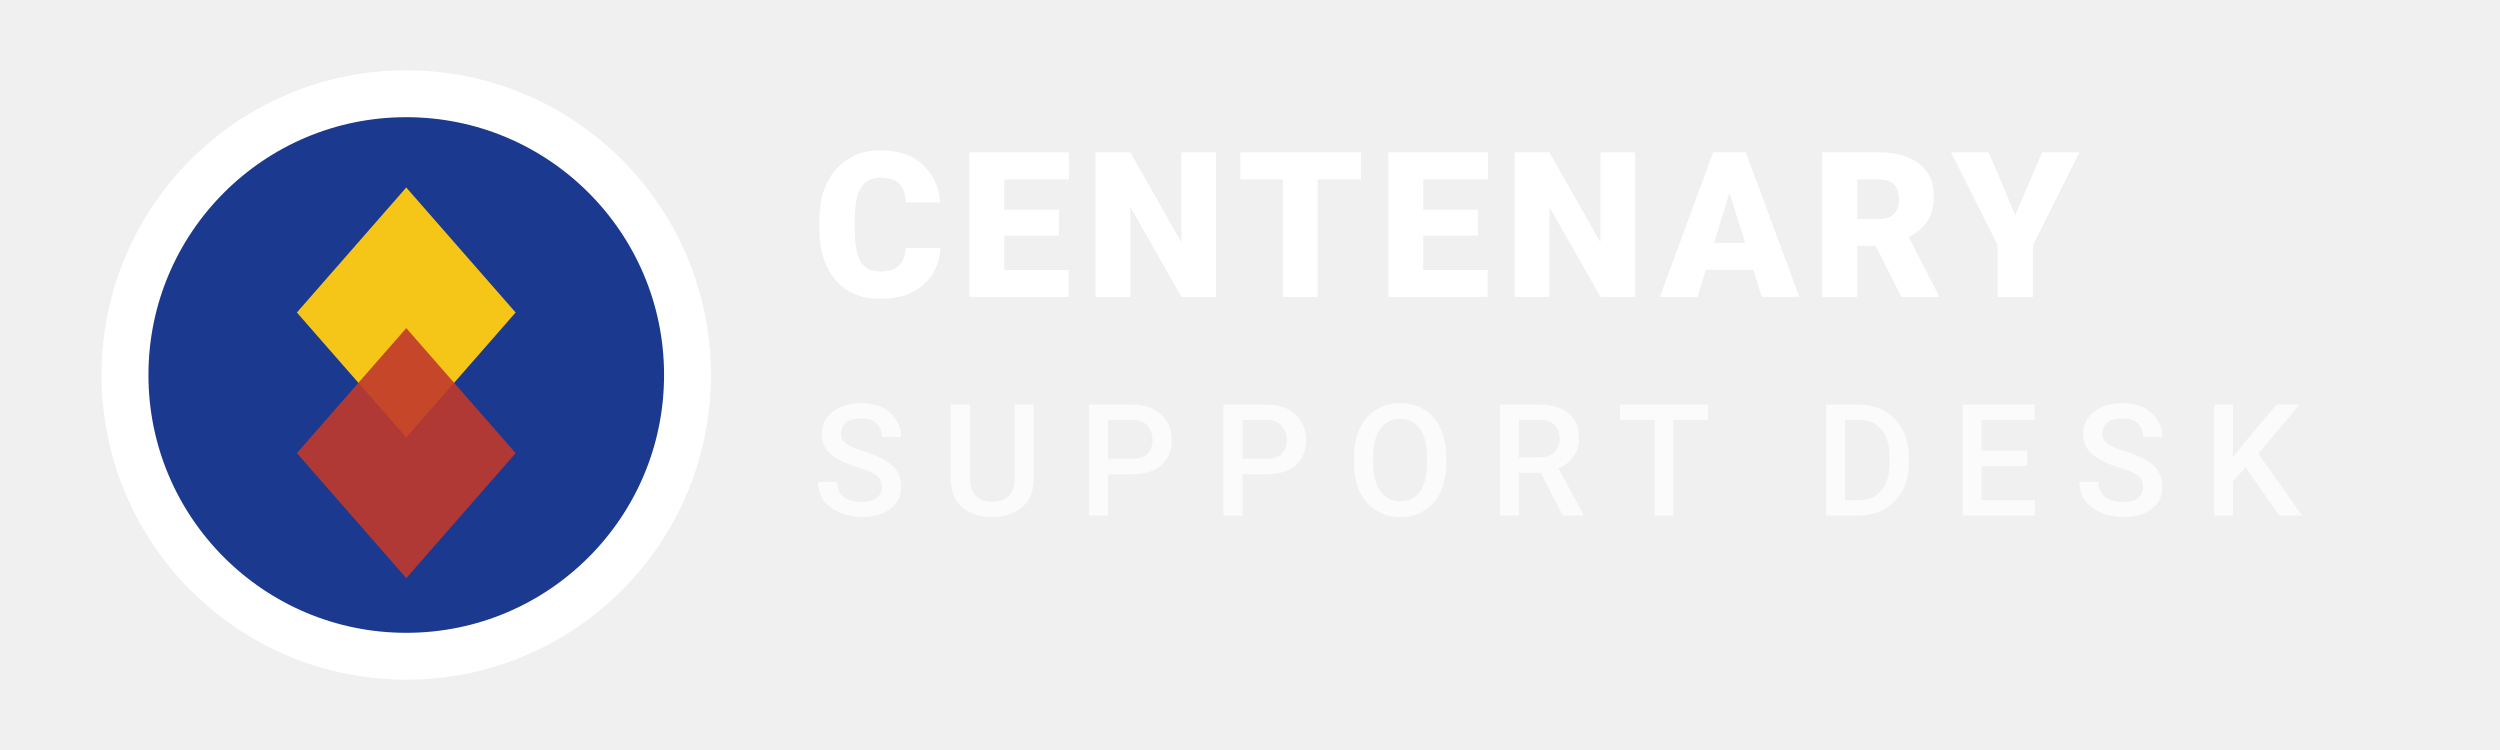
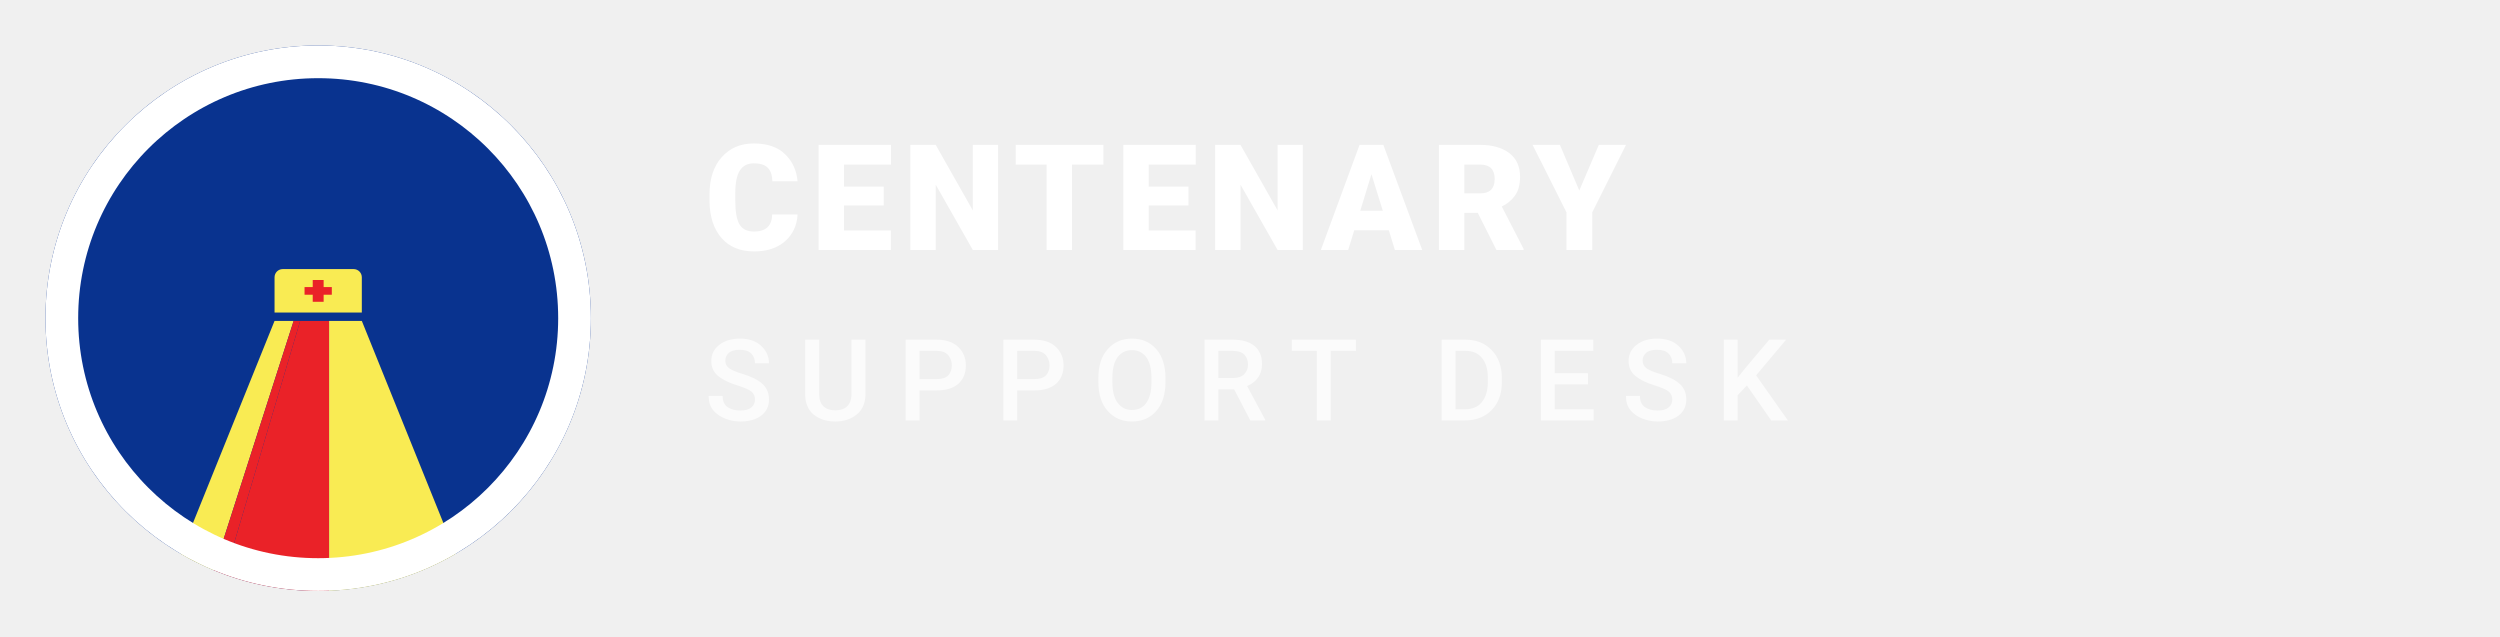
- <svg xmlns="http://www.w3.org/2000/svg" viewBox="0 0 160 48" width="160" height="48" role="img" aria-labelledby="logoTitle logoDesc">
-   <g transform="translate(6 4)">
-     <circle cx="20" cy="20" r="18" fill="#1B3A8F" stroke="#FFFFFF" stroke-width="3" />
-     <polygon points="20,8 27,16 20,24 13,16" fill="#F5C518" />
-     <polygon points="20,17 27,25 20,33 13,25" fill="#C0392B" opacity="0.9" />
+ <svg xmlns="http://www.w3.org/2000/svg" viewBox="0 0 220 56" width="220" height="56" role="img" aria-labelledby="logoTitle logoDesc">
+   <g transform="translate(4 4) scale(0.048)">
+     <defs>
+       <clipPath id="circle-clip-logo">
+         <circle cx="500" cy="500" r="500" />
+       </clipPath>
+     </defs>
+     <circle cx="500" cy="500" r="500" fill="#09338F" />
+     <g clip-path="url(#circle-clip-logo)">
+       <path d="M 420 490 L 420 425 A 15 15 0 0 1 435 410 L 565 410 A 15 15 0 0 1 580 425 L 580 490 Z" fill="#F9EB53" />
+       <path d="M 490 430 L 510 430 L 510 443 L 525 443 L 525 457 L 510 457 L 510 470 L 490 470 L 490 457 L 475 457 L 475 443 L 490 443 Z" fill="#EA2228" />
+       <rect x="419" y="490" width="162" height="15" fill="#09338F" />
+       <polygon points="420,505 455,505 280,1050 200,1050" fill="#F9EB53" />
+       <polygon points="455,505 467,505 305,1050 280,1050" fill="#EA2228" />
+       <polygon points="467,505 520,505 520,1050 305,1050" fill="#EA2228" />
+       <polygon points="520,505 580,505 800,1050 520,1050" fill="#F9EB53" />
+     </g>
+     <circle cx="500" cy="500" r="470" fill="none" stroke="#FFFFFF" stroke-width="60" />
  </g>
-   <text x="52" y="19" font-family="Roboto, sans-serif" font-weight="900" font-size="13" fill="#ffffff" letter-spacing="0.8">CENTENARY</text>
-   <text x="52" y="33" font-family="Roboto, sans-serif" font-weight="500" font-size="10" fill="rgba(255,255,255,0.7)" letter-spacing="2.2">SUPPORT DESK</text>
+   <text x="62" y="22" font-family="Roboto, sans-serif" font-weight="900" font-size="13" fill="#FFFFFF" letter-spacing="0.8">CENTENARY</text>
+   <text x="62" y="37" font-family="Roboto, sans-serif" font-weight="500" font-size="10" fill="rgba(255,255,255,0.72)" letter-spacing="2.2">SUPPORT DESK</text>
</svg>
